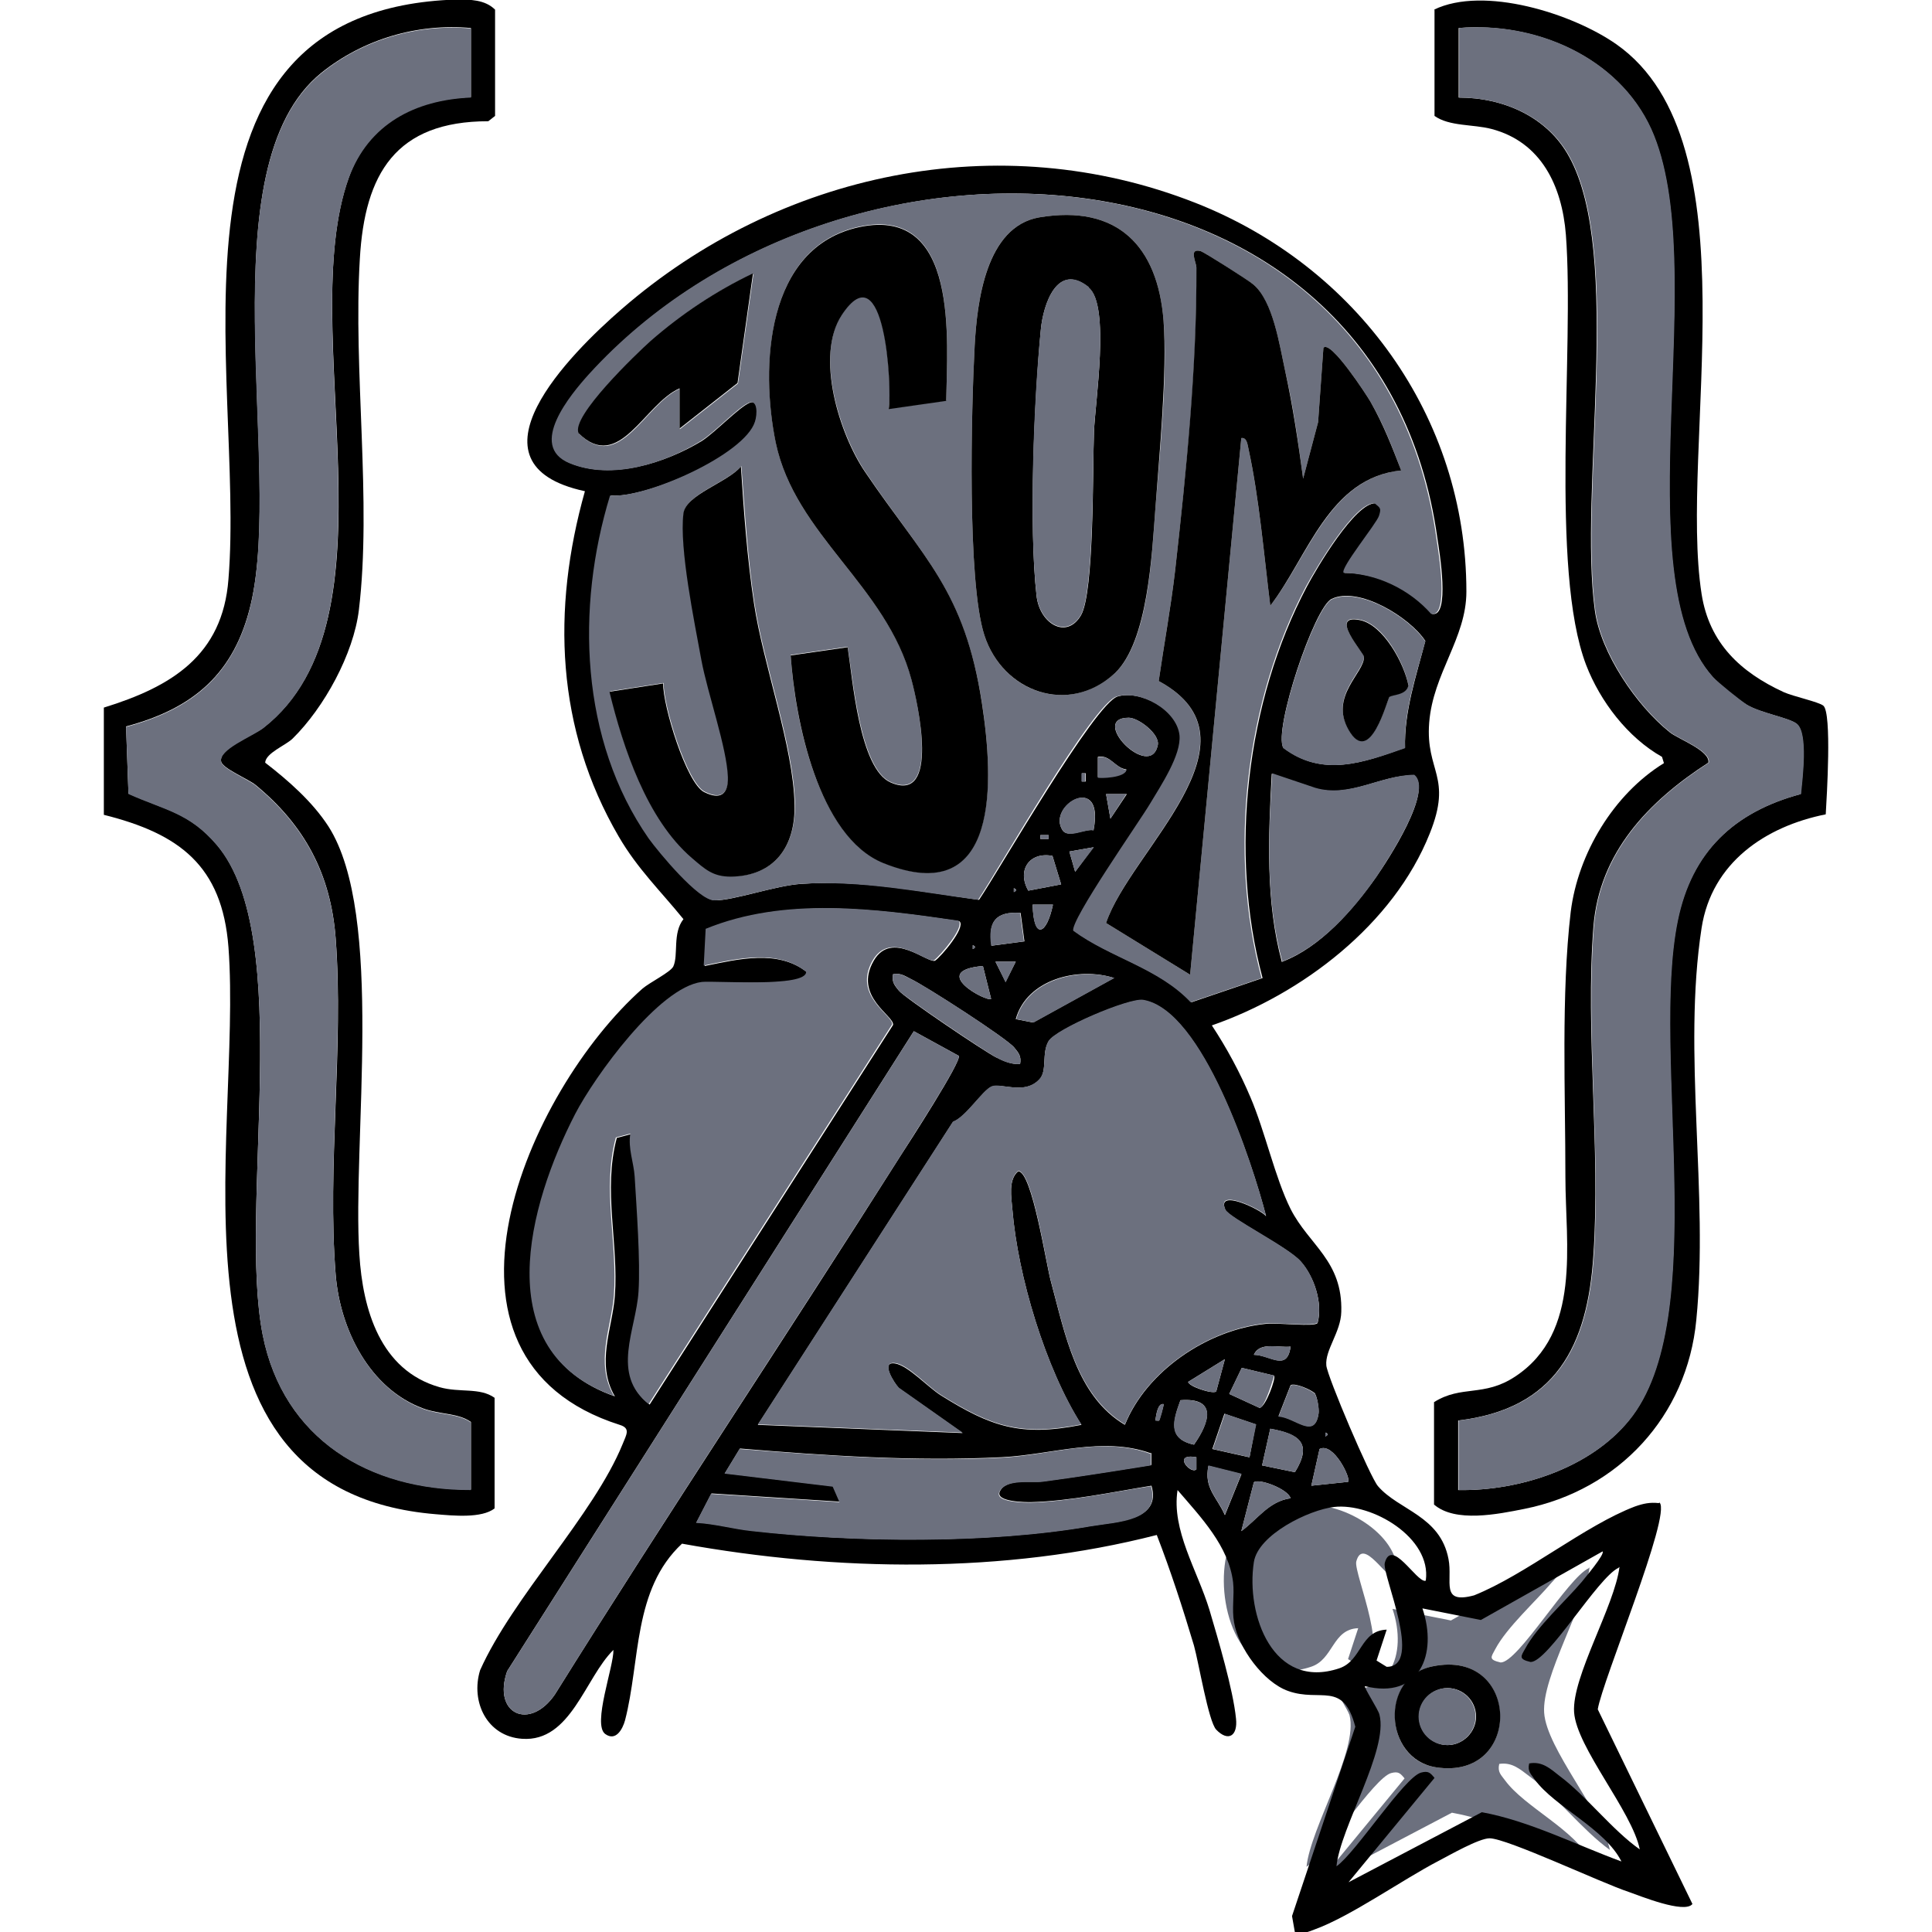
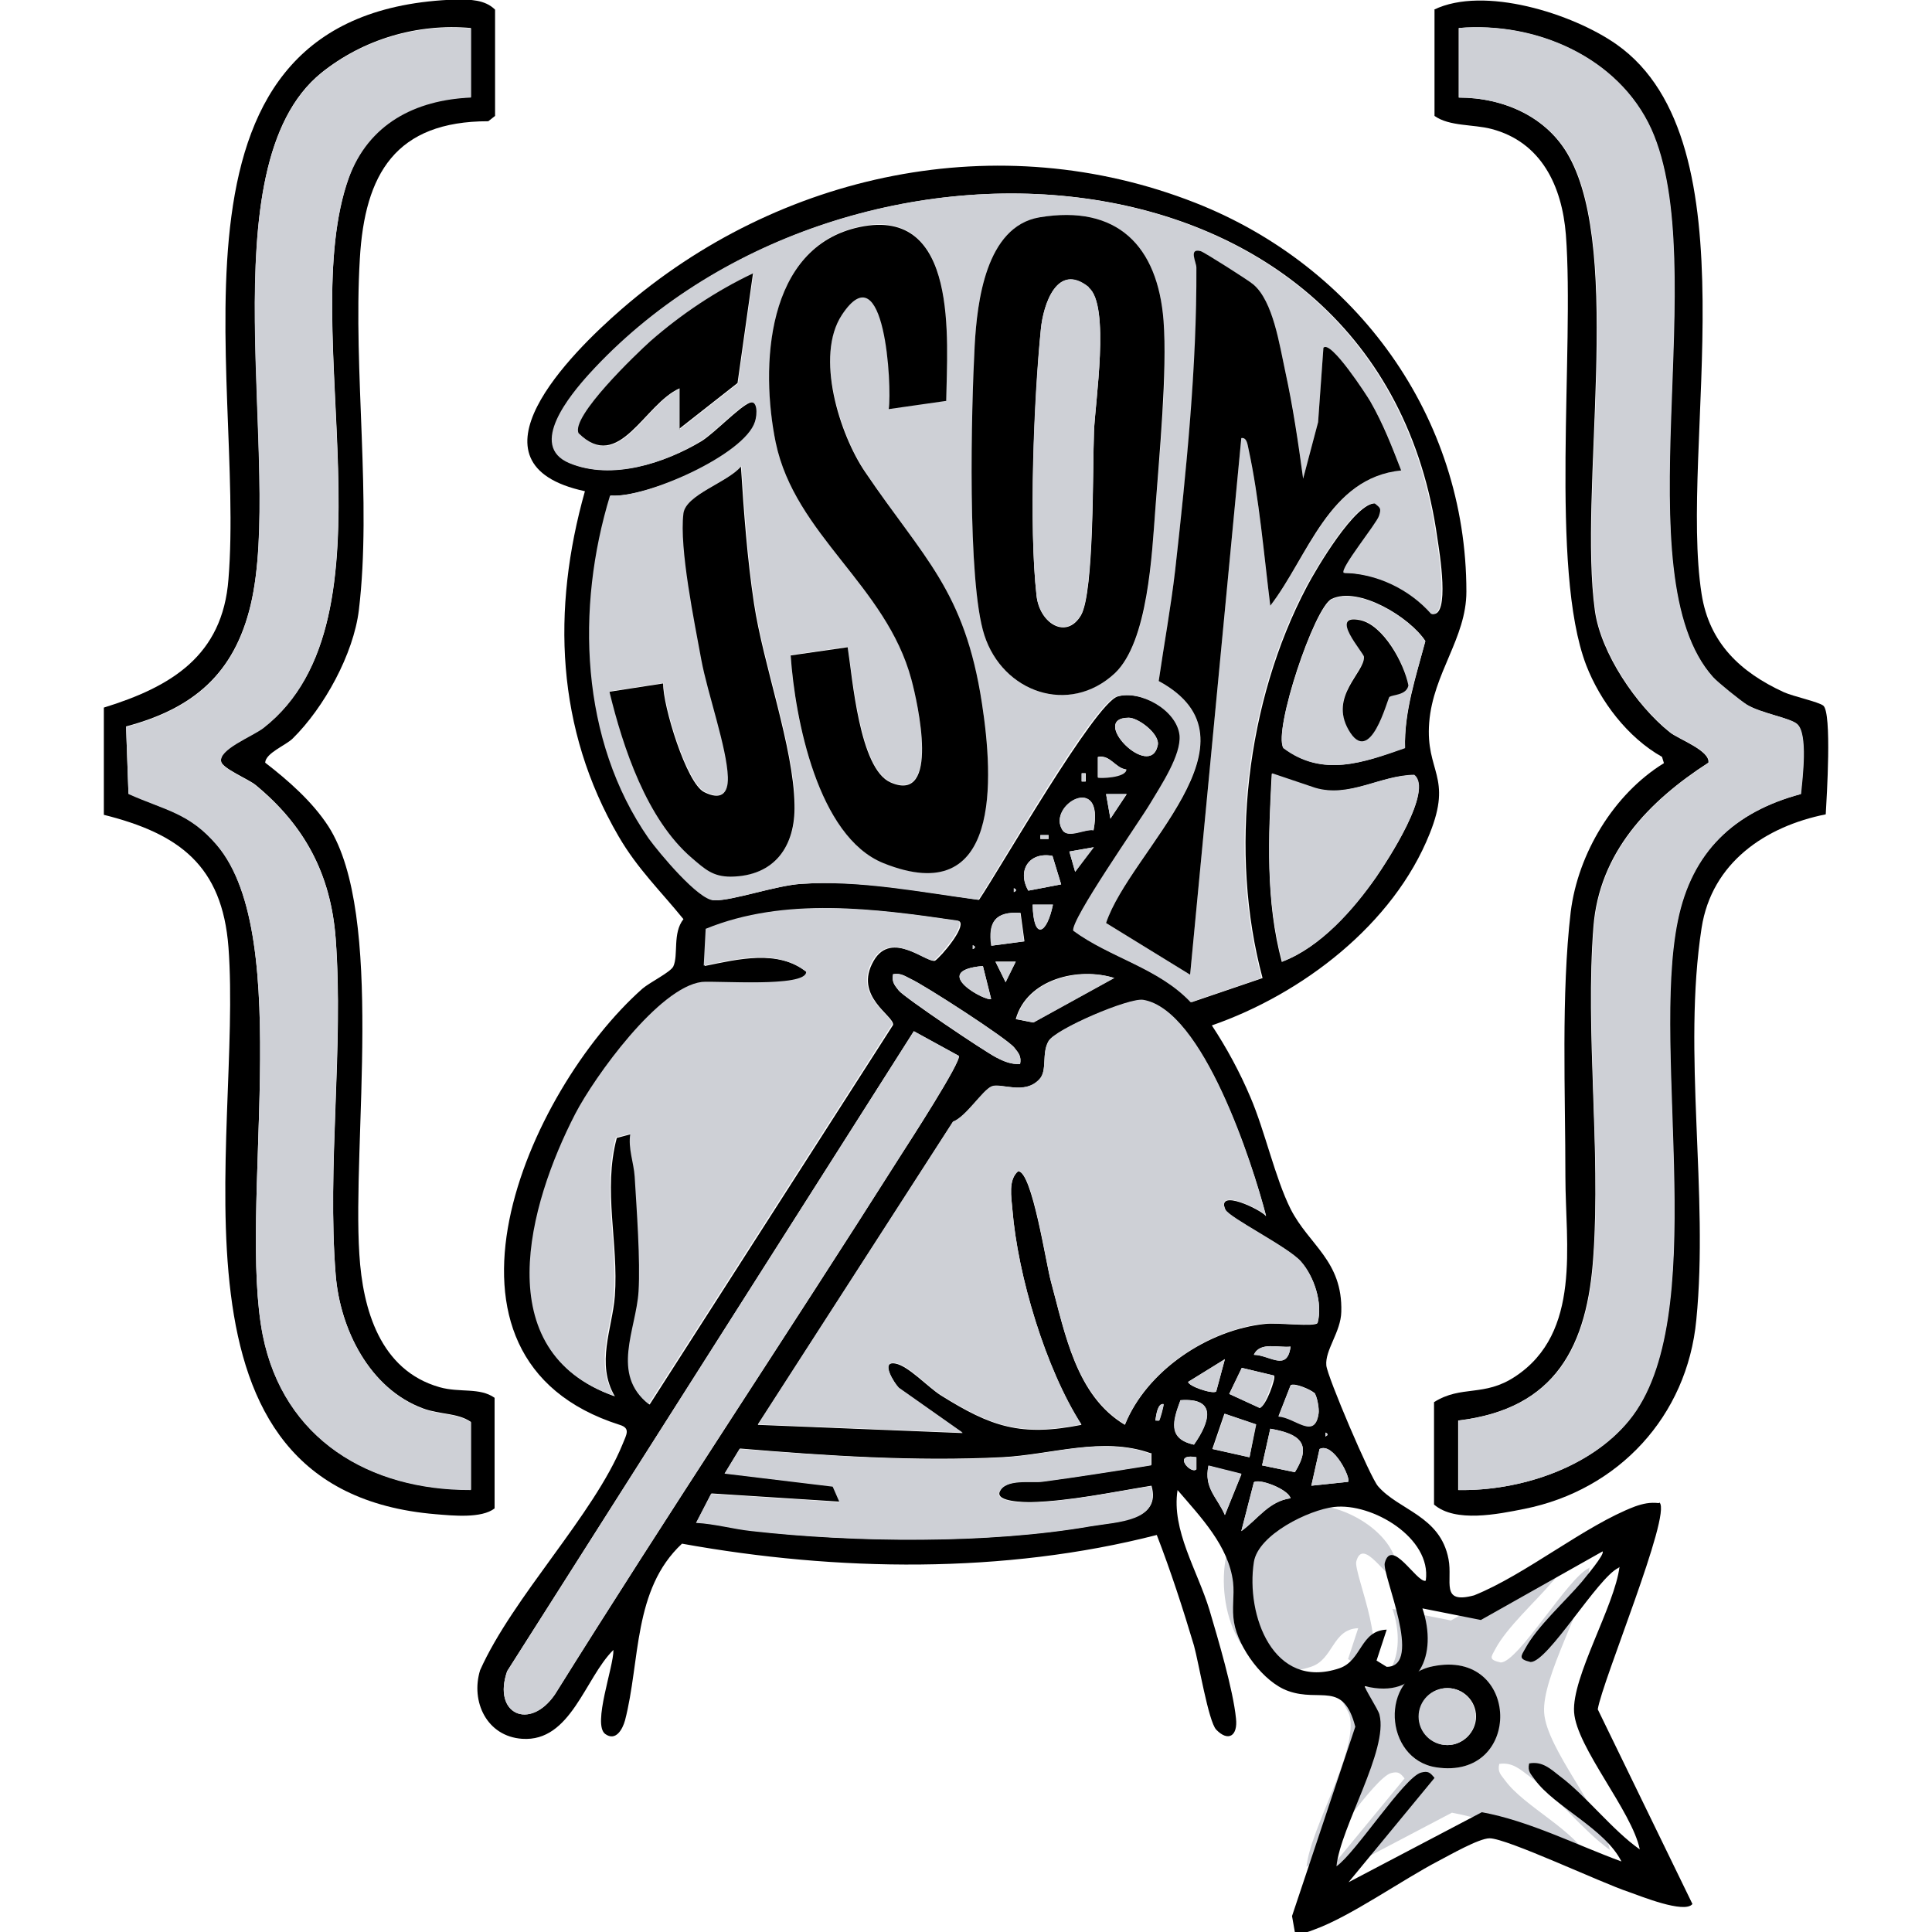
- <svg xmlns="http://www.w3.org/2000/svg" id="_레이어_1" data-name="레이어 1" viewBox="0 0 40 40" width="40" height="40">
-   <defs>
-     <style>
-             .cls-1 {
-             fill: #6C707E;
-             }
-         </style>
-   </defs>
-   <path class="cls-1" d="M28.92,32.7c-.2.02-.7-.9-.84-.37-.06.25.8,2.15.04,2.15l-.21-.13.21-.64c-.54.02-.51.65-.98.8-1.38.46-1.95-1.1-1.77-2.2.09-.57,1.13-1.08,1.66-1.14.79-.09,2.02.64,1.9,1.52Z" />
-   <path class="cls-1" d="M32.91,32.45c-.1.81-.99,2.26-.94,3.01s1.2,2.05,1.36,2.84c-.57-.41-1.11-1.12-1.66-1.52-.2-.15-.36-.3-.63-.26-.04.17.04.23.12.34.41.56,1.45,1.02,1.79,1.69-.94-.35-1.9-.84-2.89-1.02l-2.76,1.45,1.78-2.16c-.09-.11-.13-.15-.28-.11-.35.1-1.35,1.66-1.75,1.94.08-.81,1.08-2.41.89-3.14-.03-.1-.33-.57-.3-.59,1.13.28,1.51-.66,1.19-1.61l1.21.24,2.52-1.42c.06.06-.35.55-.43.63-.34.4-.93.93-1.17,1.38-.09.17-.15.22.11.28.36,0,1.39-1.75,1.82-1.95ZM29.66,34.5c-1.09.23-1.01,1.93.07,2.09,1.81.28,1.75-2.47-.07-2.09Z" />
+ <svg xmlns="http://www.w3.org/2000/svg" id="uuid-db28bbc1-8d68-406c-ba53-7d0758fd1237" data-name="레이어 1" viewBox="0 0 40 40">
+   <path d="M28.92,32.7c-.2.02-.7-.9-.84-.37-.06.25.8,2.15.04,2.15l-.21-.13.21-.64c-.54.02-.51.65-.98.8-1.38.46-1.95-1.1-1.77-2.2.09-.57,1.13-1.08,1.66-1.14.79-.09,2.02.64,1.9,1.52Z" style="fill: #CED0D6;" />
+   <path d="M32.91,32.45c-.1.81-.99,2.26-.94,3.01s1.2,2.05,1.36,2.84c-.57-.41-1.11-1.12-1.66-1.52-.2-.15-.36-.3-.63-.26-.04.17.04.23.12.34.41.56,1.45,1.02,1.79,1.69-.94-.35-1.9-.84-2.89-1.02l-2.76,1.45,1.78-2.16c-.09-.11-.13-.15-.28-.11-.35.1-1.35,1.66-1.75,1.94.08-.81,1.08-2.41.89-3.14-.03-.1-.33-.57-.3-.59,1.13.28,1.51-.66,1.19-1.61l1.21.24,2.52-1.42c.06.06-.35.55-.43.63-.34.4-.93.93-1.17,1.38-.09.17-.15.22.11.28.36,0,1.39-1.75,1.82-1.95ZM29.66,34.5c-1.09.23-1.01,1.93.07,2.09,1.81.28,1.75-2.47-.07-2.09Z" style="fill: #CED0D6;" />
  <path d="M29.66,34.5c1.83-.38,1.88,2.37.07,2.09-1.08-.17-1.17-1.87-.07-2.09ZM30.56,35.54c0-.33-.27-.59-.59-.59s-.59.27-.59.59.27.59.59.59.59-.27.59-.59Z" />
-   <circle class="cls-1" cx="29.96" cy="35.54" r=".59" />
+   <circle cx="29.96" cy="35.54" r=".59" style="fill: #CED0D6;" />
  <g>
    <g>
      <path d="M29.69.2c1.03-.5,2.87.08,3.78.72,2.88,2.03,1.28,8.33,1.76,11.38.16,1.02.81,1.62,1.7,2.03.2.09.72.2.82.28.18.15.07,1.9.05,2.25-1.25.25-2.36,1-2.57,2.35-.4,2.59.15,5.5-.11,8.12-.19,1.99-1.61,3.52-3.56,3.91-.55.11-1.43.29-1.87-.09v-2.12c.57-.36,1.03-.1,1.68-.53,1.38-.91,1.04-2.74,1.04-4.13,0-1.74-.09-3.79.11-5.49.15-1.21.89-2.44,1.93-3.08l-.04-.13c-.71-.4-1.28-1.15-1.57-1.9-.76-1.99-.24-6.53-.42-8.91-.08-1.01-.51-1.92-1.54-2.19-.38-.1-.87-.05-1.18-.27V.2ZM30.2,30.85c1.25.02,2.72-.45,3.52-1.44,1.72-2.1.44-7.58,1.01-10.35.29-1.42,1.17-2.25,2.55-2.62.03-.32.15-1.25-.08-1.45-.15-.13-.74-.22-1.04-.4-.14-.08-.6-.45-.7-.57-1.89-2.1,0-8.51-1.28-11.35-.68-1.49-2.39-2.22-3.98-2.09v1.44c.93,0,1.84.4,2.29,1.23,1.11,2.02.19,6.92.53,9.39.12.88.86,1.97,1.55,2.52.17.14.84.38.8.63-1.24.8-2.26,1.86-2.38,3.4-.17,2.19.15,4.59,0,6.79-.12,1.89-.78,3.19-2.8,3.43v1.44Z" />
-       <path class="cls-1" d="M30.2,30.85v-1.44c2.02-.24,2.68-1.54,2.8-3.43.14-2.2-.17-4.6,0-6.79.12-1.54,1.14-2.6,2.38-3.4.04-.25-.63-.49-.8-.63-.69-.55-1.43-1.64-1.55-2.52-.34-2.47.58-7.37-.53-9.39-.45-.83-1.37-1.23-2.29-1.23V.58c1.58-.14,3.3.6,3.98,2.09,1.28,2.84-.61,9.25,1.28,11.35.1.11.56.48.7.57.3.18.89.27,1.04.4.23.2.11,1.13.08,1.45-1.39.37-2.26,1.2-2.55,2.62-.57,2.77.71,8.25-1.01,10.35-.81.99-2.28,1.46-3.52,1.44Z" />
+       <path d="M30.2,30.85v-1.44c2.02-.24,2.68-1.54,2.8-3.43.14-2.2-.17-4.6,0-6.79.12-1.54,1.14-2.6,2.38-3.4.04-.25-.63-.49-.8-.63-.69-.55-1.43-1.64-1.55-2.52-.34-2.47.58-7.37-.53-9.39-.45-.83-1.37-1.23-2.29-1.23V.58c1.58-.14,3.3.6,3.98,2.09,1.28,2.84-.61,9.25,1.28,11.35.1.11.56.48.7.57.3.18.89.27,1.04.4.23.2.11,1.13.08,1.45-1.39.37-2.26,1.2-2.55,2.62-.57,2.77.71,8.25-1.01,10.35-.81.99-2.28,1.46-3.52,1.44Z" style="fill: #CED0D6;" />
    </g>
    <g>
      <path d="M34.36,31.11c.25.25-1.19,3.7-1.28,4.28l1.96,4.03c-.16.21-1.09-.17-1.32-.25-.55-.18-2.52-1.11-2.88-1.11-.22,0-.83.35-1.06.47-.75.39-1.82,1.15-2.57,1.42-.13.05-.25.1-.4.06l-.06-.34,1.31-3.92c-.25-.96-.72-.5-1.39-.74-.51-.18-1.03-.89-1.12-1.42-.05-.28.01-.56-.02-.83-.09-.75-.67-1.35-1.15-1.91-.13.83.41,1.66.66,2.48.18.61.49,1.65.55,2.25.04.36-.16.49-.41.23-.16-.17-.36-1.38-.46-1.74-.23-.77-.48-1.54-.77-2.29-3.16.81-6.62.76-9.83.18-1.02.95-.86,2.43-1.18,3.66-.05.18-.19.44-.41.28-.27-.2.18-1.4.17-1.74-.59.58-.88,1.91-1.89,1.84-.73-.05-1.07-.77-.87-1.42.68-1.52,2.35-3.21,2.95-4.68.08-.2.17-.33-.06-.4-4.34-1.38-1.91-6.92.47-9.03.15-.13.58-.34.64-.46.11-.24-.02-.69.21-.98-.47-.58-.95-1.04-1.34-1.71-1.3-2.23-1.39-4.7-.7-7.15-2.6-.56-.29-2.86.76-3.77,3.26-2.83,7.81-3.8,11.88-2.2,3.33,1.31,5.61,4.42,5.61,8.05,0,.96-.69,1.69-.77,2.71s.49,1.11.01,2.3c-.75,1.88-2.64,3.32-4.51,3.97.31.47.58.97.8,1.49.3.7.51,1.67.83,2.31.38.75,1.08,1.07,1.05,2.13-.01.42-.34.79-.31,1.11.02.23.91,2.32,1.07,2.5.43.5,1.29.61,1.46,1.51.09.46-.18.94.53.75,1.07-.43,2.3-1.45,3.33-1.84.17-.06.31-.09.49-.07ZM27.82,11.86c.7,0,1.37.33,1.83.85.38.08.15-1.3.11-1.56-1.18-8.54-12.38-9.1-17.55-3.4-.37.41-1.25,1.49-.4,1.84s1.96,0,2.72-.46c.28-.18.77-.7.99-.79.2-.08.18.24.13.39-.21.69-2.27,1.59-3,1.53-.71,2.32-.62,5.06.8,7.1.21.3,1.03,1.27,1.35,1.28.37.01,1.27-.31,1.79-.34,1.24-.09,2.46.16,3.68.33.42-.62,2.4-4.07,2.87-4.21s1.24.27,1.3.8c.04.4-.39,1.05-.61,1.42s-1.66,2.41-1.59,2.63c.76.56,1.76.77,2.43,1.48l1.47-.5c-.7-2.6-.34-5.73.92-8.11.19-.36,1-1.74,1.42-1.72.12.1.13.11.09.26s-.82,1.1-.73,1.18ZM29.09,15.49c-.02-.76.23-1.49.42-2.22-.32-.49-1.38-1.14-1.94-.87-.36.17-1.21,2.72-1,3.08.81.62,1.66.31,2.52,0ZM23.37,14.86c-.84,0,.44,1.31.6.57.05-.23-.4-.57-.6-.57ZM23.32,15.93c-.24-.03-.33-.31-.59-.26v.42s.6,0,.59-.17ZM26.55,19.91c.79-.3,1.46-1.07,1.94-1.75.23-.33,1.2-1.8.78-2.11-.7,0-1.33.48-2.05.27l-.89-.3c-.07,1.3-.13,2.64.21,3.9ZM22.48,16.18v-.17h-.08v.17h.08ZM23.32,16.44h-.42s.09.51.09.51l.34-.51ZM22.64,17.19c.24-1.22-.98-.51-.64,0,.11.17.47-.04.64,0ZM21.71,17.29h-.17v.08h.17v-.08ZM22.65,17.54l-.51.09.12.42.38-.51ZM21.79,17.72c-.48-.09-.74.3-.5.72l.68-.13-.18-.59ZM20.99,18.39v.08c.06-.03.06-.06,0-.08ZM21.8,18.73h-.42c.02.74.29.63.42,0ZM19.85,19.07c-1.71-.25-3.59-.5-5.22.17l-.04.76c.69-.14,1.52-.35,2.12.13,0,.33-1.89.18-2.16.21-.89.11-2.22,1.96-2.62,2.73-.97,1.88-1.82,4.92.8,5.84-.4-.68-.05-1.41,0-2.08.08-1.09-.25-2.19.04-3.27l.3-.08c-.05.31.07.59.09.89.04.67.13,1.74.08,2.38-.05.79-.58,1.71.21,2.33l5.04-7.86c.03-.19-.83-.59-.4-1.33.37-.64,1.11.06,1.27,0,.13-.09.63-.68.51-.81ZM21.12,18.9c-.5-.03-.67.18-.59.68l.68-.09-.08-.59ZM20.14,19.57v.08c.06-.03.06-.06,0-.08ZM21.03,19.91h-.42l.21.42.21-.42ZM20.35,20c-1.15.1.1.76.17.68l-.17-.68ZM21.12,22.03c.03-.16-.03-.23-.12-.34-.15-.19-1.86-1.29-2.14-1.42-.12-.06-.21-.13-.37-.1-.03.16.03.23.12.34.11.14,1.77,1.26,2.01,1.38.16.08.32.15.5.14ZM23.07,20.25c-.74-.24-1.81.02-2.04.85l.36.07,1.67-.92ZM26.21,25.17c-.28-1.08-1.31-4.25-2.54-4.46-.29-.05-1.81.6-1.96.85s-.02.61-.19.79c-.31.33-.79.06-.99.15s-.53.63-.8.73l-4.04,6.27,4.24.17-1.32-.93c-.1-.11-.39-.56-.08-.51.27.04.68.49.95.66,1.04.65,1.65.86,2.91.61-.74-1.16-1.32-3.09-1.43-4.46-.02-.25-.09-.61.12-.79.29,0,.58,1.94.68,2.29.29,1.07.52,2.36,1.53,2.96.45-1.12,1.72-1.97,2.91-2.09.25-.03,1.03.07,1.08-.02.11-.41-.07-.96-.35-1.27s-1.48-.9-1.56-1.07c-.2-.46.75,0,.84.13ZM19.85,21.86l-.93-.51-8.42,13.25c-.31.89.47,1.24.99.48,2.34-3.75,4.8-7.43,7.16-11.16.15-.23,1.27-1.96,1.2-2.06ZM26.72,27.88c-.24.03-.64-.11-.76.17.33,0,.69.36.76-.17ZM25.18,28.81l.18-.67-.76.47c0,.09.5.26.58.2ZM26.38,28.48l-.67-.16-.26.54.63.29c.13-.03.34-.62.3-.67ZM27.21,28.84c-.05-.06-.41-.22-.49-.16l-.25.64c.34.02.75.49.83-.06.01-.1-.03-.36-.09-.43ZM24.44,28.99c-.15.42-.27.8.28.92.33-.47.48-.98-.28-.92ZM24,29.41s.1-.31.09-.34c-.12-.02-.15.21-.17.34.03,0,.07.01.08,0ZM25.87,30.17l.13-.68-.65-.22-.25.73.76.17ZM26.13,30.34l.68.14c.37-.6.09-.79-.51-.9l-.17.76ZM27.44,29.66v.08c.06-.03.06-.06,0-.08ZM23.83,30.09c-1-.36-2.06.03-3.09.08-1.8.09-3.63-.03-5.42-.18l-.31.51,2.24.27.14.32-2.66-.17-.31.6c.38.02.77.13,1.15.17,2.14.25,4.91.27,7.03-.1.54-.09,1.45-.11,1.24-.83-.8.13-1.69.32-2.5.34-.09,0-.74,0-.64-.22.13-.28.65-.18.89-.21.75-.1,1.5-.22,2.25-.34v-.25ZM27.91,30.68c.07-.06-.3-.83-.59-.68l-.17.76.76-.08ZM24.77,30.17c-.52-.09-.11.37,0,.25v-.25ZM25.7,30.52l-.68-.17c-.1.46.18.65.34,1.02l.34-.84ZM26.72,31.02c-.05-.19-.66-.42-.76-.33l-.26,1.01c.33-.24.57-.62,1.02-.68ZM29.52,32.72c.12-.88-1.11-1.61-1.9-1.52-.52.06-1.57.57-1.66,1.14-.17,1.1.4,2.66,1.77,2.2.47-.16.43-.78.98-.8l-.21.64.21.13c.77,0-.1-1.91-.04-2.15.14-.53.65.39.84.37ZM33.51,32.46c-.43.2-1.46,1.95-1.82,1.95-.26-.06-.2-.12-.11-.28.24-.45.83-.98,1.17-1.38.07-.09.48-.57.43-.63l-2.52,1.42-1.21-.24c.32.95-.06,1.89-1.19,1.61-.03.02.28.49.3.59.19.73-.81,2.33-.89,3.14.4-.28,1.4-1.84,1.75-1.94.15-.04.19,0,.28.11l-1.78,2.16,2.76-1.45c.98.18,1.94.67,2.89,1.02-.34-.68-1.38-1.13-1.79-1.69-.08-.12-.16-.17-.12-.34.27-.05.44.11.63.26.54.4,1.09,1.12,1.66,1.52-.16-.79-1.31-2.11-1.36-2.84s.84-2.2.94-3.01Z" />
-       <path class="cls-1" d="M27.82,11.86c-.09-.08.68-1.02.73-1.18s.03-.16-.09-.26c-.42-.02-1.22,1.36-1.42,1.72-1.26,2.38-1.62,5.51-.92,8.11l-1.47.5c-.67-.71-1.67-.92-2.43-1.48-.06-.22,1.37-2.26,1.59-2.63s.65-1.01.61-1.42c-.06-.52-.81-.94-1.3-.8s-2.45,3.59-2.87,4.21c-1.22-.16-2.44-.41-3.68-.33-.52.04-1.42.35-1.79.34-.32,0-1.14-.99-1.35-1.28-1.42-2.04-1.51-4.78-.8-7.1.74.06,2.79-.85,3-1.53.05-.15.06-.47-.13-.39-.23.1-.71.62-.99.79-.76.47-1.85.82-2.72.46s.03-1.43.4-1.84c5.18-5.7,16.37-5.14,17.55,3.4.04.26.27,1.64-.11,1.56-.45-.51-1.13-.84-1.83-.85ZM21.52,4.5c-1.11.19-1.29,1.74-1.34,2.65-.07,1.3-.16,4.89.2,6,.38,1.18,1.74,1.67,2.7.79.7-.65.77-2.47.84-3.4.09-1.09.26-2.86.17-3.9-.12-1.55-.96-2.41-2.57-2.14ZM19.59,8.3c.02-1.27.27-4.04-1.79-3.61-1.94.41-2.06,2.9-1.74,4.46.39,1.92,2.29,2.97,2.81,4.91.13.48.59,2.58-.43,2.13-.64-.28-.78-2.17-.89-2.8l-1.18.17c.08,1.31.56,3.75,1.92,4.3,2.43.99,2.28-1.75,2.04-3.31-.37-2.35-1.22-3-2.42-4.79-.52-.78-1.04-2.4-.48-3.25.89-1.36,1.05,1.47.97,1.95l1.19-.17ZM26.98,9.91c-.1-.74-.2-1.49-.37-2.22-.12-.55-.25-1.44-.66-1.8-.1-.08-1.02-.67-1.09-.69-.26-.07-.09.23-.09.34.02,2.06-.21,4.22-.44,6.27-.09.76-.23,1.53-.34,2.29,2.26,1.23-.59,3.5-1.09,5.01l1.74,1.07,1.06-11.11c.12-.02.13.15.15.23.22,1.02.32,2.2.45,3.24.79-1.01,1.22-2.65,2.71-2.8-.19-.5-.37-.97-.64-1.43-.07-.12-.82-1.28-.97-1.11l-.11,1.54-.31,1.17ZM14.07,8.89l1.21-.95.32-2.27c-.77.35-1.49.84-2.12,1.4-.29.25-1.66,1.57-1.49,1.91.84.83,1.36-.61,2.08-.93v.85ZM12.63,14.32c.27,1.16.77,2.64,1.7,3.43.27.24.43.39.81.39.9,0,1.33-.62,1.32-1.49-.02-1.19-.65-2.9-.84-4.17-.14-.93-.2-1.89-.27-2.83-.28.33-1.14.58-1.19.97-.09.72.23,2.26.37,3.03.13.69.53,1.82.55,2.43,0,.35-.15.48-.49.31-.37-.18-.86-1.8-.85-2.25l-1.1.17Z" />
-       <path class="cls-1" d="M26.21,25.17c-.09-.13-1.05-.59-.84-.13.08.17,1.29.77,1.56,1.07s.46.86.35,1.27c-.06.09-.84,0-1.08.02-1.18.12-2.46.97-2.91,2.09-1.01-.61-1.24-1.89-1.53-2.96-.1-.35-.38-2.28-.68-2.29-.21.18-.14.55-.12.79.11,1.38.69,3.31,1.43,4.46-1.26.25-1.87.04-2.91-.61-.27-.17-.68-.63-.95-.66-.3-.04-.02.41.08.51l1.32.93-4.24-.17,4.04-6.27c.27-.1.61-.65.8-.73s.68.19.99-.15c.17-.18.04-.54.19-.79s1.67-.9,1.96-.85c1.24.21,2.26,3.38,2.54,4.46Z" />
-       <path class="cls-1" d="M19.85,19.07c.12.13-.38.71-.51.81-.15.07-.89-.64-1.27,0-.43.74.43,1.14.4,1.33l-5.04,7.86c-.79-.62-.26-1.54-.21-2.33.04-.64-.04-1.71-.08-2.38-.02-.3-.14-.58-.09-.89l-.3.08c-.29,1.08.04,2.17-.04,3.27-.05.66-.4,1.39,0,2.08-2.62-.92-1.77-3.96-.8-5.84.4-.77,1.73-2.62,2.62-2.73.28-.03,2.17.12,2.16-.21-.6-.48-1.43-.27-2.12-.13l.04-.76c1.64-.67,3.51-.42,5.22-.17Z" />
-       <path class="cls-1" d="M19.85,21.86c.07.1-1.06,1.83-1.2,2.06-2.37,3.73-4.82,7.41-7.16,11.16-.52.76-1.3.41-.99-.48l8.42-13.25.93.51Z" />
-       <path class="cls-1" d="M23.83,30.09v.25c-.75.12-1.5.24-2.25.34-.23.03-.76-.07-.89.21-.1.22.55.22.64.22.81-.02,1.7-.22,2.5-.34.21.73-.7.74-1.24.83-2.12.37-4.89.34-7.03.1-.38-.04-.76-.15-1.15-.17l.31-.6,2.66.17-.14-.32-2.24-.27.31-.51c1.79.14,3.62.27,5.42.18,1.03-.05,2.09-.45,3.09-.08Z" />
-       <path class="cls-1" d="M26.55,19.91c-.35-1.27-.29-2.6-.21-3.9l.89.3c.71.21,1.35-.26,2.05-.27.41.31-.56,1.78-.78,2.11-.47.68-1.15,1.45-1.94,1.75Z" />
-       <path class="cls-1" d="M29.09,15.49c-.86.3-1.71.61-2.52,0-.21-.36.64-2.9,1-3.08.57-.27,1.62.38,1.94.87-.2.73-.45,1.46-.42,2.22ZM28.77,14.42c.05-.05.35-.03.39-.24-.09-.46-.51-1.25-1-1.35-.67-.14.07.68.08.76,0,.33-.72.81-.32,1.51.45.79.8-.63.85-.69Z" />
-       <path class="cls-1" d="M21.12,22.03c-.18.01-.34-.05-.5-.14-.24-.13-1.9-1.25-2.01-1.38-.09-.12-.15-.18-.12-.34.15-.03.24.04.37.1.29.13,1.99,1.23,2.14,1.42.09.12.15.18.12.34Z" />
-       <path class="cls-1" d="M23.07,20.25l-1.67.92-.36-.07c.23-.82,1.29-1.08,2.04-.85Z" />
-       <polygon class="cls-1" points="25.87 30.17 25.11 30 25.36 29.27 26.01 29.49 25.87 30.17" />
-       <path class="cls-1" d="M26.13,30.34l.17-.76c.6.1.88.3.51.9l-.68-.14Z" />
-       <path class="cls-1" d="M26.38,28.48s-.18.64-.3.67l-.63-.29.26-.54.67.16Z" />
-       <path class="cls-1" d="M27.21,28.84c.06.07.11.33.09.43-.08.55-.49.08-.83.06l.25-.64c.08-.07.44.1.49.16Z" />
-       <path class="cls-1" d="M24.44,28.99c.77-.05.61.45.28.92-.56-.12-.44-.5-.28-.92Z" />
-       <path class="cls-1" d="M23.37,14.86c.2,0,.65.34.6.57-.15.74-1.44-.57-.6-.57Z" />
-       <path class="cls-1" d="M21.79,17.72l.18.59-.68.13c-.24-.42.02-.81.5-.72Z" />
-       <path class="cls-1" d="M22.64,17.19c-.17-.03-.52.18-.64,0-.34-.52.87-1.22.64,0Z" />
-       <path class="cls-1" d="M25.7,30.52l-.34.84c-.16-.36-.44-.56-.34-1.02l.68.17Z" />
-       <path class="cls-1" d="M26.72,31.02c-.45.06-.68.44-1.02.68l.26-1.01c.1-.09.71.14.76.33Z" />
-       <path class="cls-1" d="M27.91,30.68l-.76.08.17-.76c.29-.15.66.62.59.68Z" />
-       <path class="cls-1" d="M21.12,18.9l.08.59-.68.09c-.07-.49.09-.71.59-.68Z" />
-       <path class="cls-1" d="M25.18,28.81c-.08.06-.58-.12-.58-.2l.76-.47-.18.67Z" />
-       <path class="cls-1" d="M20.35,20l.17.68c-.07.08-1.32-.58-.17-.68Z" />
-       <path class="cls-1" d="M23.32,15.93c0,.18-.57.19-.59.17v-.42c.26-.06.36.22.59.26Z" />
-       <path class="cls-1" d="M26.72,27.88c-.07.53-.43.18-.76.17.13-.28.52-.14.76-.17Z" />
-       <path class="cls-1" d="M21.8,18.73c-.13.63-.41.74-.42,0h.42Z" />
-       <polygon class="cls-1" points="22.65 17.54 22.26 18.05 22.14 17.63 22.65 17.54" />
-       <polygon class="cls-1" points="23.32 16.44 22.99 16.95 22.9 16.44 23.32 16.44" />
-       <polygon class="cls-1" points="21.03 19.91 20.82 20.34 20.61 19.91 21.03 19.91" />
-       <path class="cls-1" d="M24.77,30.17v.25c-.11.11-.52-.34,0-.25Z" />
-       <path class="cls-1" d="M24,29.41s-.06,0-.08,0c.02-.13.05-.36.17-.34.01.03-.07.33-.09.34Z" />
-       <rect class="cls-1" x="21.54" y="17.29" width=".17" height=".08" />
-       <rect class="cls-1" x="22.39" y="16.01" width=".08" height=".17" />
-       <path class="cls-1" d="M27.44,29.66c.06.03.06.06,0,.08v-.08Z" />
-       <path class="cls-1" d="M20.14,19.57c.06.03.06.06,0,.08v-.08Z" />
-       <path class="cls-1" d="M20.99,18.39c.06.03.06.06,0,.08v-.08Z" />
+       <path d="M27.82,11.86c-.09-.08.68-1.02.73-1.18s.03-.16-.09-.26c-.42-.02-1.22,1.36-1.42,1.72-1.26,2.38-1.62,5.51-.92,8.11l-1.47.5c-.67-.71-1.67-.92-2.43-1.48-.06-.22,1.37-2.26,1.59-2.63s.65-1.01.61-1.42c-.06-.52-.81-.94-1.3-.8s-2.45,3.59-2.87,4.21c-1.22-.16-2.44-.41-3.68-.33-.52.04-1.42.35-1.79.34-.32,0-1.14-.99-1.35-1.28-1.42-2.04-1.51-4.78-.8-7.1.74.06,2.79-.85,3-1.53.05-.15.06-.47-.13-.39-.23.1-.71.62-.99.79-.76.47-1.85.82-2.72.46s.03-1.43.4-1.84c5.18-5.7,16.37-5.14,17.55,3.4.04.26.27,1.64-.11,1.56-.45-.51-1.13-.84-1.83-.85ZM21.52,4.5c-1.11.19-1.29,1.74-1.34,2.65-.07,1.3-.16,4.89.2,6,.38,1.18,1.74,1.67,2.7.79.7-.65.77-2.47.84-3.4.09-1.09.26-2.86.17-3.9-.12-1.55-.96-2.41-2.57-2.14ZM19.59,8.3c.02-1.27.27-4.04-1.79-3.61-1.94.41-2.06,2.9-1.74,4.46.39,1.92,2.29,2.97,2.81,4.91.13.48.59,2.58-.43,2.13-.64-.28-.78-2.17-.89-2.8l-1.18.17c.08,1.31.56,3.75,1.92,4.3,2.43.99,2.28-1.75,2.04-3.31-.37-2.35-1.22-3-2.42-4.79-.52-.78-1.04-2.4-.48-3.25.89-1.36,1.05,1.47.97,1.95l1.19-.17ZM26.98,9.91c-.1-.74-.2-1.49-.37-2.22-.12-.55-.25-1.44-.66-1.8-.1-.08-1.02-.67-1.09-.69-.26-.07-.09.23-.09.34.02,2.06-.21,4.22-.44,6.27-.09.76-.23,1.53-.34,2.29,2.26,1.23-.59,3.5-1.09,5.01l1.74,1.07,1.06-11.11c.12-.02.13.15.15.23.22,1.02.32,2.2.45,3.24.79-1.01,1.22-2.65,2.71-2.8-.19-.5-.37-.97-.64-1.43-.07-.12-.82-1.28-.97-1.11l-.11,1.54-.31,1.17ZM14.07,8.89l1.21-.95.32-2.27c-.77.35-1.49.84-2.12,1.4-.29.25-1.66,1.57-1.49,1.91.84.83,1.36-.61,2.08-.93v.85ZM12.63,14.32c.27,1.16.77,2.64,1.7,3.43.27.24.43.39.81.39.9,0,1.33-.62,1.32-1.49-.02-1.19-.65-2.9-.84-4.17-.14-.93-.2-1.89-.27-2.83-.28.33-1.14.58-1.19.97-.09.72.23,2.26.37,3.03.13.69.53,1.82.55,2.43,0,.35-.15.48-.49.31-.37-.18-.86-1.8-.85-2.25l-1.1.17Z" style="fill: #CED0D6;" />
+       <path d="M26.21,25.17c-.09-.13-1.05-.59-.84-.13.08.17,1.29.77,1.56,1.07s.46.86.35,1.27c-.06.09-.84,0-1.08.02-1.18.12-2.46.97-2.91,2.09-1.01-.61-1.24-1.89-1.53-2.96-.1-.35-.38-2.28-.68-2.29-.21.18-.14.55-.12.79.11,1.38.69,3.31,1.43,4.46-1.26.25-1.87.04-2.91-.61-.27-.17-.68-.63-.95-.66-.3-.04-.02.41.08.51l1.32.93-4.24-.17,4.04-6.27c.27-.1.61-.65.8-.73s.68.19.99-.15c.17-.18.04-.54.19-.79s1.67-.9,1.96-.85c1.24.21,2.26,3.38,2.54,4.46Z" style="fill: #CED0D6;" />
+       <path d="M19.85,19.07c.12.13-.38.71-.51.81-.15.07-.89-.64-1.27,0-.43.74.43,1.14.4,1.33l-5.04,7.86c-.79-.62-.26-1.54-.21-2.33.04-.64-.04-1.71-.08-2.38-.02-.3-.14-.58-.09-.89l-.3.08c-.29,1.08.04,2.17-.04,3.27-.05.66-.4,1.39,0,2.08-2.62-.92-1.77-3.96-.8-5.84.4-.77,1.73-2.62,2.62-2.73.28-.03,2.17.12,2.16-.21-.6-.48-1.43-.27-2.12-.13l.04-.76c1.64-.67,3.51-.42,5.22-.17Z" style="fill: #CED0D6;" />
+       <path d="M19.85,21.86c.07.1-1.06,1.83-1.2,2.06-2.37,3.73-4.82,7.41-7.16,11.16-.52.76-1.3.41-.99-.48l8.42-13.25.93.51Z" style="fill: #CED0D6;" />
+       <path d="M23.83,30.09v.25c-.75.12-1.5.24-2.25.34-.23.03-.76-.07-.89.21-.1.22.55.22.64.22.81-.02,1.7-.22,2.5-.34.21.73-.7.74-1.24.83-2.12.37-4.89.34-7.03.1-.38-.04-.76-.15-1.15-.17l.31-.6,2.66.17-.14-.32-2.24-.27.31-.51c1.79.14,3.62.27,5.42.18,1.03-.05,2.09-.45,3.09-.08Z" style="fill: #CED0D6;" />
+       <path d="M26.55,19.91c-.35-1.27-.29-2.6-.21-3.9l.89.3c.71.21,1.35-.26,2.05-.27.41.31-.56,1.78-.78,2.11-.47.68-1.15,1.45-1.94,1.75Z" style="fill: #CED0D6;" />
+       <path d="M29.09,15.49c-.86.3-1.71.61-2.52,0-.21-.36.64-2.9,1-3.08.57-.27,1.62.38,1.94.87-.2.73-.45,1.46-.42,2.22ZM28.77,14.42c.05-.05.35-.03.39-.24-.09-.46-.51-1.25-1-1.35-.67-.14.07.68.08.76,0,.33-.72.81-.32,1.51.45.79.8-.63.85-.69Z" style="fill: #CED0D6;" />
+       <path d="M21.12,22.03c-.18.01-.34-.05-.5-.14-.24-.13-1.9-1.25-2.01-1.38-.09-.12-.15-.18-.12-.34.15-.03.24.04.37.1.29.13,1.99,1.23,2.14,1.42.09.12.15.18.12.34Z" style="fill: #CED0D6;" />
+       <path d="M23.07,20.25l-1.67.92-.36-.07c.23-.82,1.29-1.08,2.04-.85Z" style="fill: #CED0D6;" />
+       <polygon points="25.87 30.17 25.11 30 25.36 29.27 26.01 29.49 25.87 30.17" style="fill: #CED0D6;" />
+       <path d="M26.13,30.34l.17-.76c.6.1.88.3.51.9l-.68-.14Z" style="fill: #CED0D6;" />
+       <path d="M26.38,28.48s-.18.64-.3.67l-.63-.29.26-.54.67.16Z" style="fill: #CED0D6;" />
+       <path d="M27.21,28.84c.06.07.11.33.09.43-.08.55-.49.08-.83.06l.25-.64c.08-.07.44.1.49.16Z" style="fill: #CED0D6;" />
+       <path d="M24.44,28.99c.77-.05.61.45.28.92-.56-.12-.44-.5-.28-.92Z" style="fill: #CED0D6;" />
+       <path d="M23.37,14.86c.2,0,.65.34.6.57-.15.74-1.44-.57-.6-.57Z" style="fill: #CED0D6;" />
+       <path d="M21.79,17.72l.18.59-.68.13c-.24-.42.02-.81.5-.72Z" style="fill: #CED0D6;" />
+       <path d="M22.64,17.19c-.17-.03-.52.18-.64,0-.34-.52.87-1.22.64,0Z" style="fill: #CED0D6;" />
+       <path d="M25.7,30.52l-.34.84c-.16-.36-.44-.56-.34-1.02l.68.17Z" style="fill: #CED0D6;" />
+       <path d="M26.72,31.02c-.45.06-.68.44-1.02.68l.26-1.01c.1-.09.71.14.76.33Z" style="fill: #CED0D6;" />
+       <path d="M27.91,30.68l-.76.08.17-.76c.29-.15.66.62.59.68Z" style="fill: #CED0D6;" />
+       <path d="M21.12,18.9l.08.59-.68.09c-.07-.49.09-.71.59-.68Z" style="fill: #CED0D6;" />
+       <path d="M25.18,28.81c-.08.06-.58-.12-.58-.2l.76-.47-.18.67Z" style="fill: #CED0D6;" />
+       <path d="M20.35,20l.17.68c-.07.08-1.32-.58-.17-.68Z" style="fill: #CED0D6;" />
+       <path d="M23.32,15.93c0,.18-.57.19-.59.17v-.42c.26-.06.36.22.59.26Z" style="fill: #CED0D6;" />
+       <path d="M26.72,27.88c-.07.53-.43.18-.76.17.13-.28.52-.14.76-.17Z" style="fill: #CED0D6;" />
+       <path d="M21.8,18.73c-.13.63-.41.74-.42,0h.42Z" style="fill: #CED0D6;" />
+       <polygon points="22.65 17.54 22.26 18.05 22.14 17.63 22.65 17.54" style="fill: #CED0D6;" />
+       <polygon points="23.32 16.44 22.99 16.95 22.9 16.44 23.32 16.44" style="fill: #CED0D6;" />
+       <polygon points="21.03 19.91 20.82 20.34 20.61 19.91 21.03 19.91" style="fill: #CED0D6;" />
+       <path d="M24.77,30.17v.25c-.11.11-.52-.34,0-.25Z" style="fill: #CED0D6;" />
+       <path d="M24,29.41s-.06,0-.08,0c.02-.13.05-.36.17-.34.01.03-.07.33-.09.34Z" style="fill: #CED0D6;" />
+       <rect x="21.54" y="17.29" width=".17" height=".08" style="fill: #CED0D6;" />
+       <rect x="22.39" y="16.01" width=".08" height=".17" style="fill: #CED0D6;" />
+       <path d="M27.44,29.66c.06.03.06.06,0,.08v-.08Z" style="fill: #CED0D6;" />
+       <path d="M20.14,19.57c.06.03.06.06,0,.08v-.08Z" style="fill: #CED0D6;" />
+       <path d="M20.99,18.39c.06.03.06.06,0,.08v-.08Z" style="fill: #CED0D6;" />
      <path d="M19.59,8.3l-1.19.17c.07-.47-.08-3.3-.97-1.95-.56.85-.05,2.47.48,3.25,1.21,1.79,2.06,2.44,2.42,4.79.24,1.56.4,4.29-2.04,3.31-1.36-.55-1.83-2.99-1.92-4.3l1.18-.17c.1.63.24,2.52.89,2.8,1.03.45.56-1.65.43-2.13-.52-1.95-2.41-2.99-2.81-4.91-.32-1.56-.21-4.05,1.74-4.46,2.06-.43,1.81,2.34,1.79,3.61Z" />
      <path d="M21.52,4.5c1.61-.27,2.45.59,2.57,2.14.08,1.04-.09,2.81-.17,3.9-.07.92-.15,2.75-.84,3.4-.95.88-2.32.39-2.7-.79-.36-1.11-.27-4.7-.2-6,.05-.9.23-2.46,1.34-2.65ZM22.54,5.95c-.65-.53-.94.35-.99.87-.14,1.45-.25,4.1-.09,5.51.06.58.62.92.92.41.28-.48.24-3.08.27-3.8.02-.59.34-2.62-.11-2.98Z" />
      <path d="M26.98,9.91l.31-1.17.11-1.54c.15-.17.9.99.97,1.11.27.47.45.94.64,1.43-1.5.15-1.93,1.79-2.71,2.8-.13-1.04-.23-2.23-.45-3.24-.02-.08-.03-.25-.15-.23l-1.06,11.11-1.74-1.07c.5-1.5,3.36-3.78,1.09-5.01.11-.76.25-1.52.34-2.29.23-2.05.45-4.21.44-6.27,0-.11-.17-.41.09-.34.07.02,1,.61,1.09.69.41.35.54,1.25.66,1.8.16.73.27,1.48.37,2.22Z" />
      <path d="M12.63,14.32l1.1-.17c-.01.45.48,2.07.85,2.25.34.17.5.04.49-.31-.02-.61-.42-1.73-.55-2.43-.14-.77-.46-2.31-.37-3.03.05-.39.91-.64,1.19-.97.06.94.13,1.9.27,2.83.19,1.27.82,2.98.84,4.17.02.86-.41,1.48-1.32,1.49-.37,0-.53-.15-.81-.39-.93-.8-1.42-2.28-1.7-3.43Z" />
      <path d="M14.07,8.89v-.85c-.73.32-1.25,1.76-2.09.93-.17-.34,1.2-1.65,1.49-1.91.64-.56,1.36-1.04,2.12-1.4l-.32,2.27-1.21.95Z" />
      <path d="M28.77,14.42c-.05.06-.4,1.48-.85.69-.4-.7.33-1.18.32-1.51,0-.08-.75-.9-.08-.76.48.1.91.89,1,1.35-.04.21-.34.19-.39.24Z" />
-       <path class="cls-1" d="M22.54,5.95c.45.36.13,2.39.11,2.98-.03.72,0,3.32-.27,3.8-.3.51-.86.17-.92-.41-.16-1.41-.06-4.06.09-5.51.05-.51.34-1.39.99-.87Z" />
+       <path d="M22.54,5.95c.45.36.13,2.39.11,2.98-.03.72,0,3.32-.27,3.8-.3.51-.86.17-.92-.41-.16-1.41-.06-4.06.09-5.51.05-.51.34-1.39.99-.87Z" style="fill: #CED0D6;" />
    </g>
    <g>
      <path d="M10.25,2.4l-.14.11c-1.92,0-2.56,1.09-2.66,2.85-.14,2.32.25,5.02-.02,7.27-.11.91-.72,2.02-1.37,2.66-.14.14-.56.3-.57.5.48.37.98.81,1.31,1.32,1.17,1.83.49,6.53.64,8.86.07,1.14.43,2.4,1.66,2.75.42.12.83,0,1.14.22v2.29c-.27.21-.86.15-1.22.12-5.89-.49-3.99-7.75-4.29-11.74-.13-1.69-1.02-2.35-2.58-2.74v-2.22c1.39-.43,2.46-1.07,2.58-2.66C5.08,7.73,2.97.2,9.45-.01c.28,0,.59,0,.8.21v2.2ZM9.75.58c-1.11-.1-2.23.23-3.1.93-2.4,1.95-.77,8.11-1.46,11.01-.34,1.43-1.19,2.15-2.58,2.52l.05,1.39c.76.34,1.26.39,1.83,1.06,1.63,1.93.43,7.52.95,10.15.43,2.15,2.2,3.21,4.31,3.2v-1.4c-.27-.19-.64-.15-.99-.28-1.11-.41-1.72-1.64-1.81-2.77-.18-2.24.17-4.71,0-6.96-.1-1.33-.64-2.34-1.66-3.18-.15-.12-.68-.34-.71-.48-.07-.27.65-.53.88-.71,2.88-2.25.64-8.25,1.76-11.38.4-1.13,1.36-1.62,2.53-1.67V.58Z" />
-       <path class="cls-1" d="M9.75.58v1.44c-1.16.05-2.12.55-2.53,1.67-1.12,3.14,1.11,9.13-1.76,11.38-.23.18-.95.45-.88.71.04.14.56.36.71.48,1.02.84,1.56,1.85,1.66,3.18.16,2.25-.18,4.72,0,6.96.09,1.12.7,2.35,1.81,2.77.35.13.72.09.99.28v1.4c-2.1.01-3.88-1.05-4.31-3.2-.52-2.63.68-8.23-.95-10.15-.57-.67-1.07-.72-1.83-1.06l-.05-1.39c1.39-.37,2.24-1.09,2.58-2.52.68-2.9-.94-9.06,1.46-11.01.86-.7,1.99-1.03,3.1-.93Z" />
+       <path d="M9.75.58v1.44c-1.16.05-2.12.55-2.53,1.67-1.12,3.14,1.11,9.13-1.76,11.38-.23.18-.95.45-.88.71.04.14.56.36.71.48,1.02.84,1.56,1.85,1.66,3.18.16,2.25-.18,4.72,0,6.96.09,1.12.7,2.35,1.81,2.77.35.13.72.09.99.28v1.4c-2.1.01-3.88-1.05-4.31-3.2-.52-2.63.68-8.23-.95-10.15-.57-.67-1.07-.72-1.83-1.06l-.05-1.39c1.39-.37,2.24-1.09,2.58-2.52.68-2.9-.94-9.06,1.46-11.01.86-.7,1.99-1.03,3.1-.93Z" style="fill: #CED0D6;" />
    </g>
  </g>
</svg>
